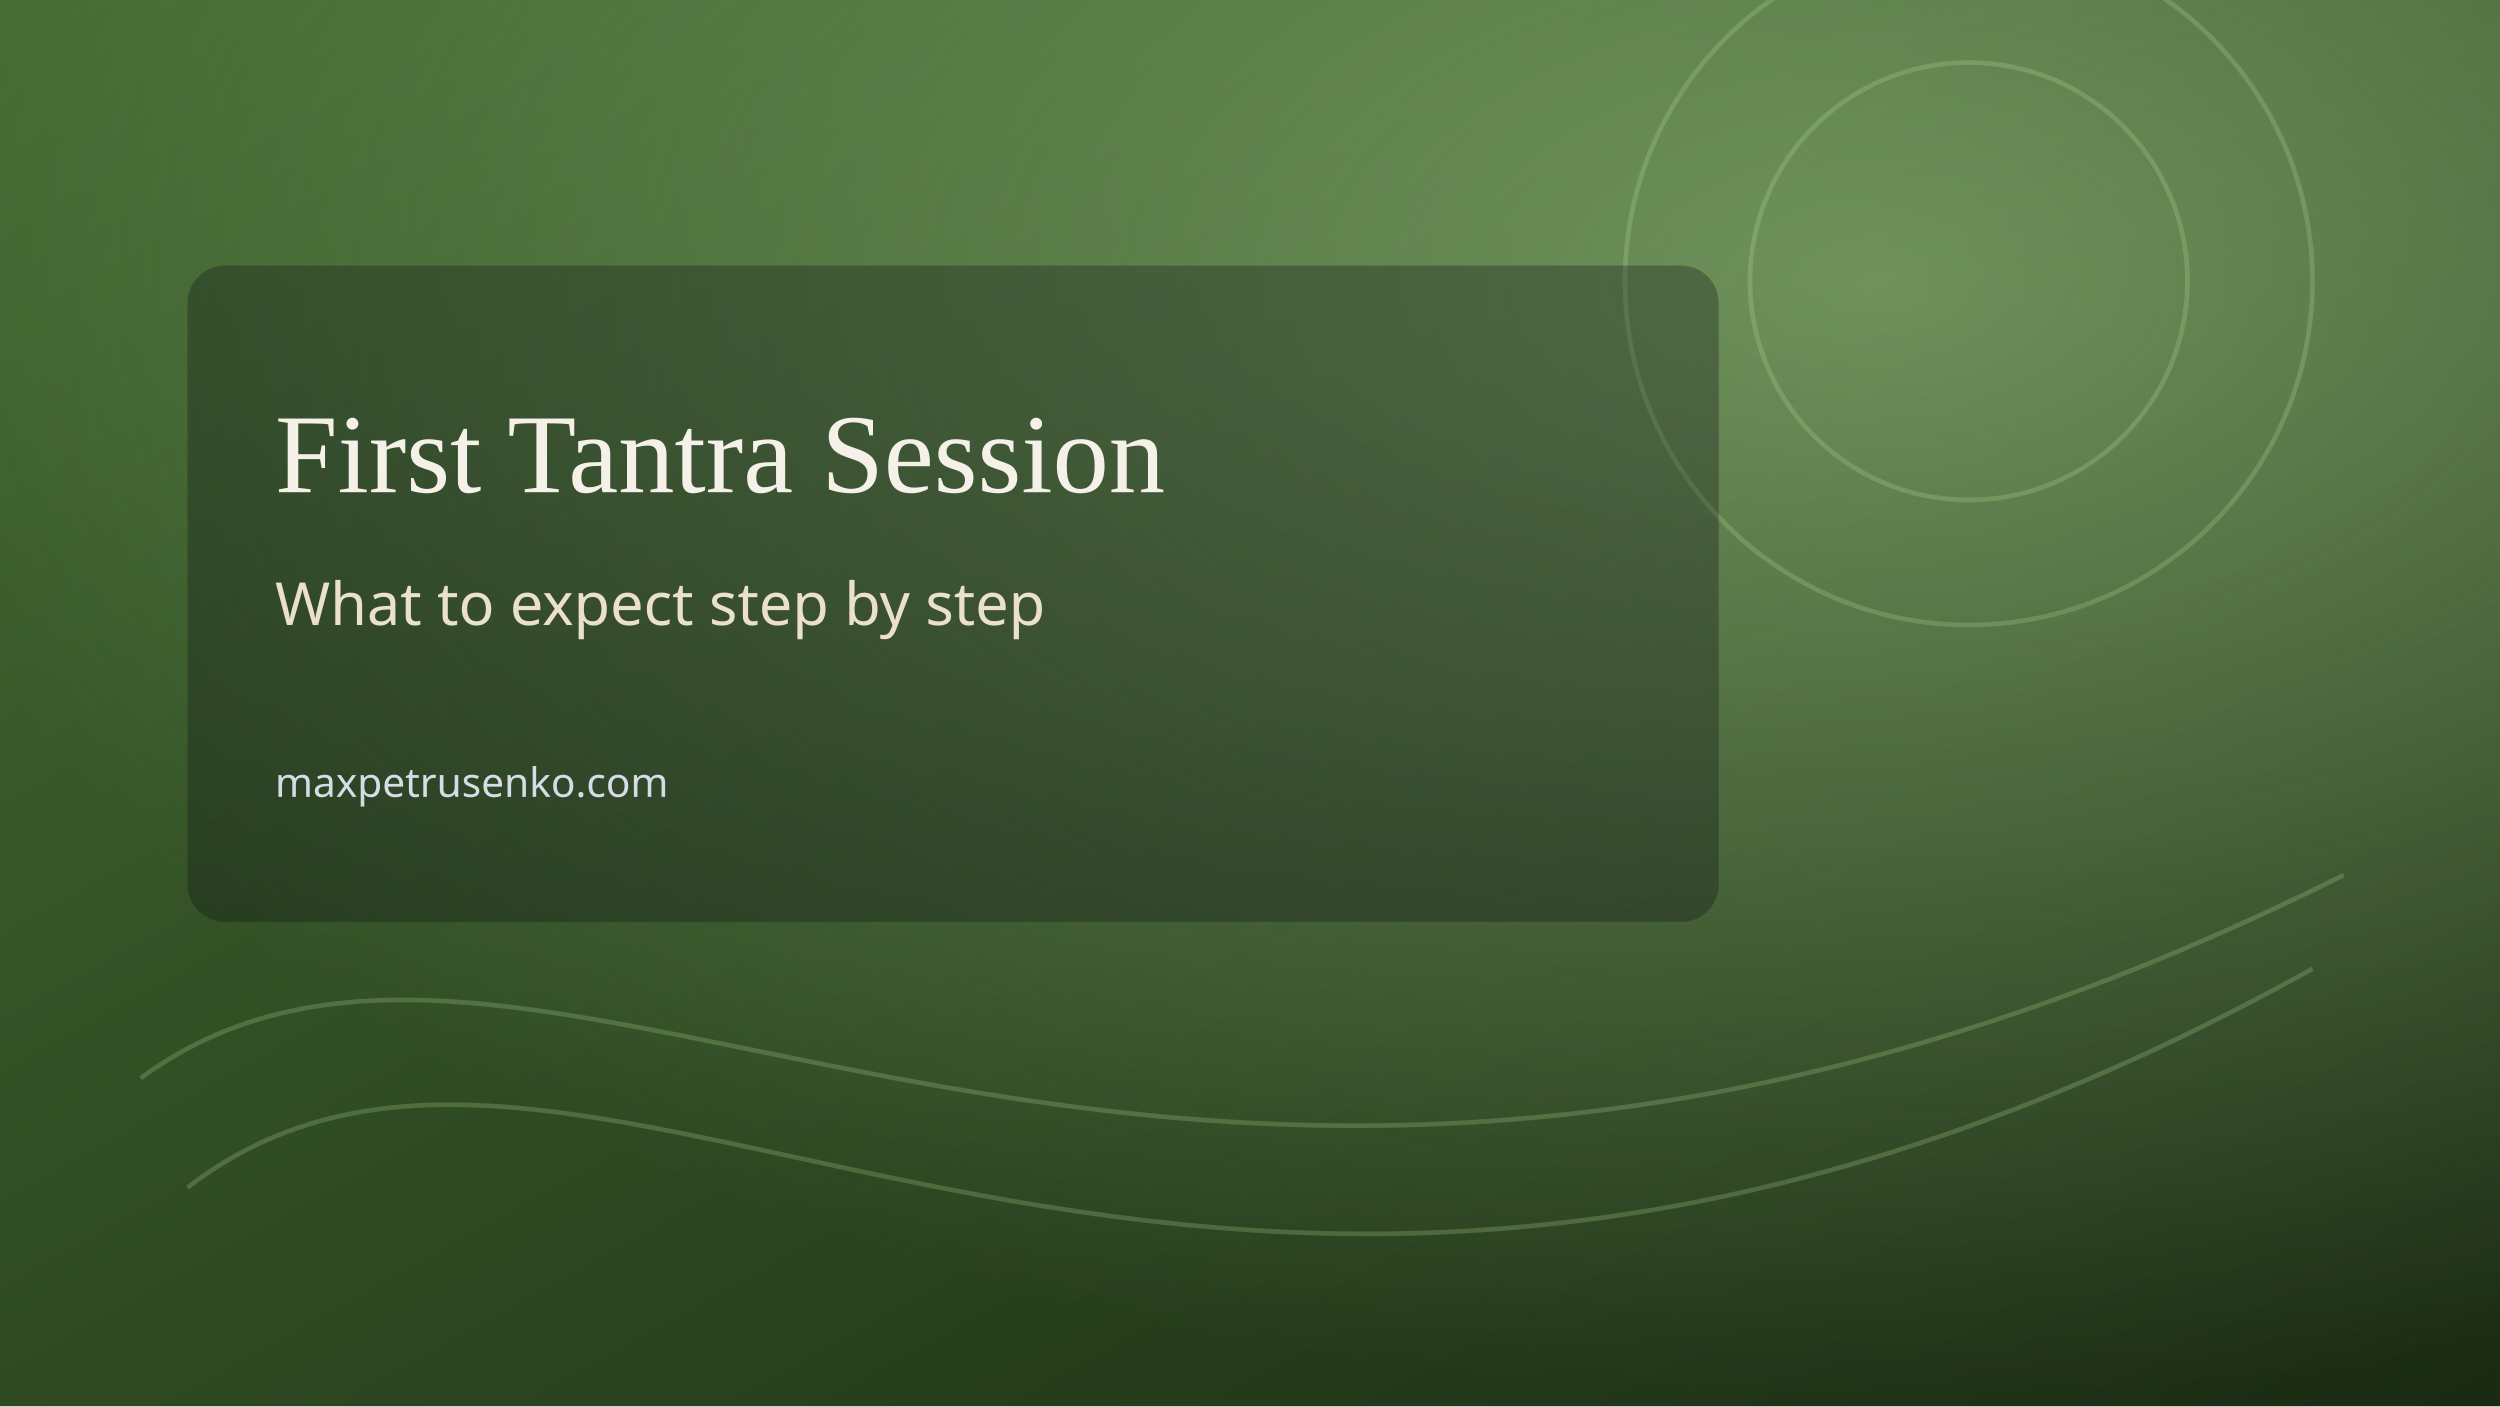
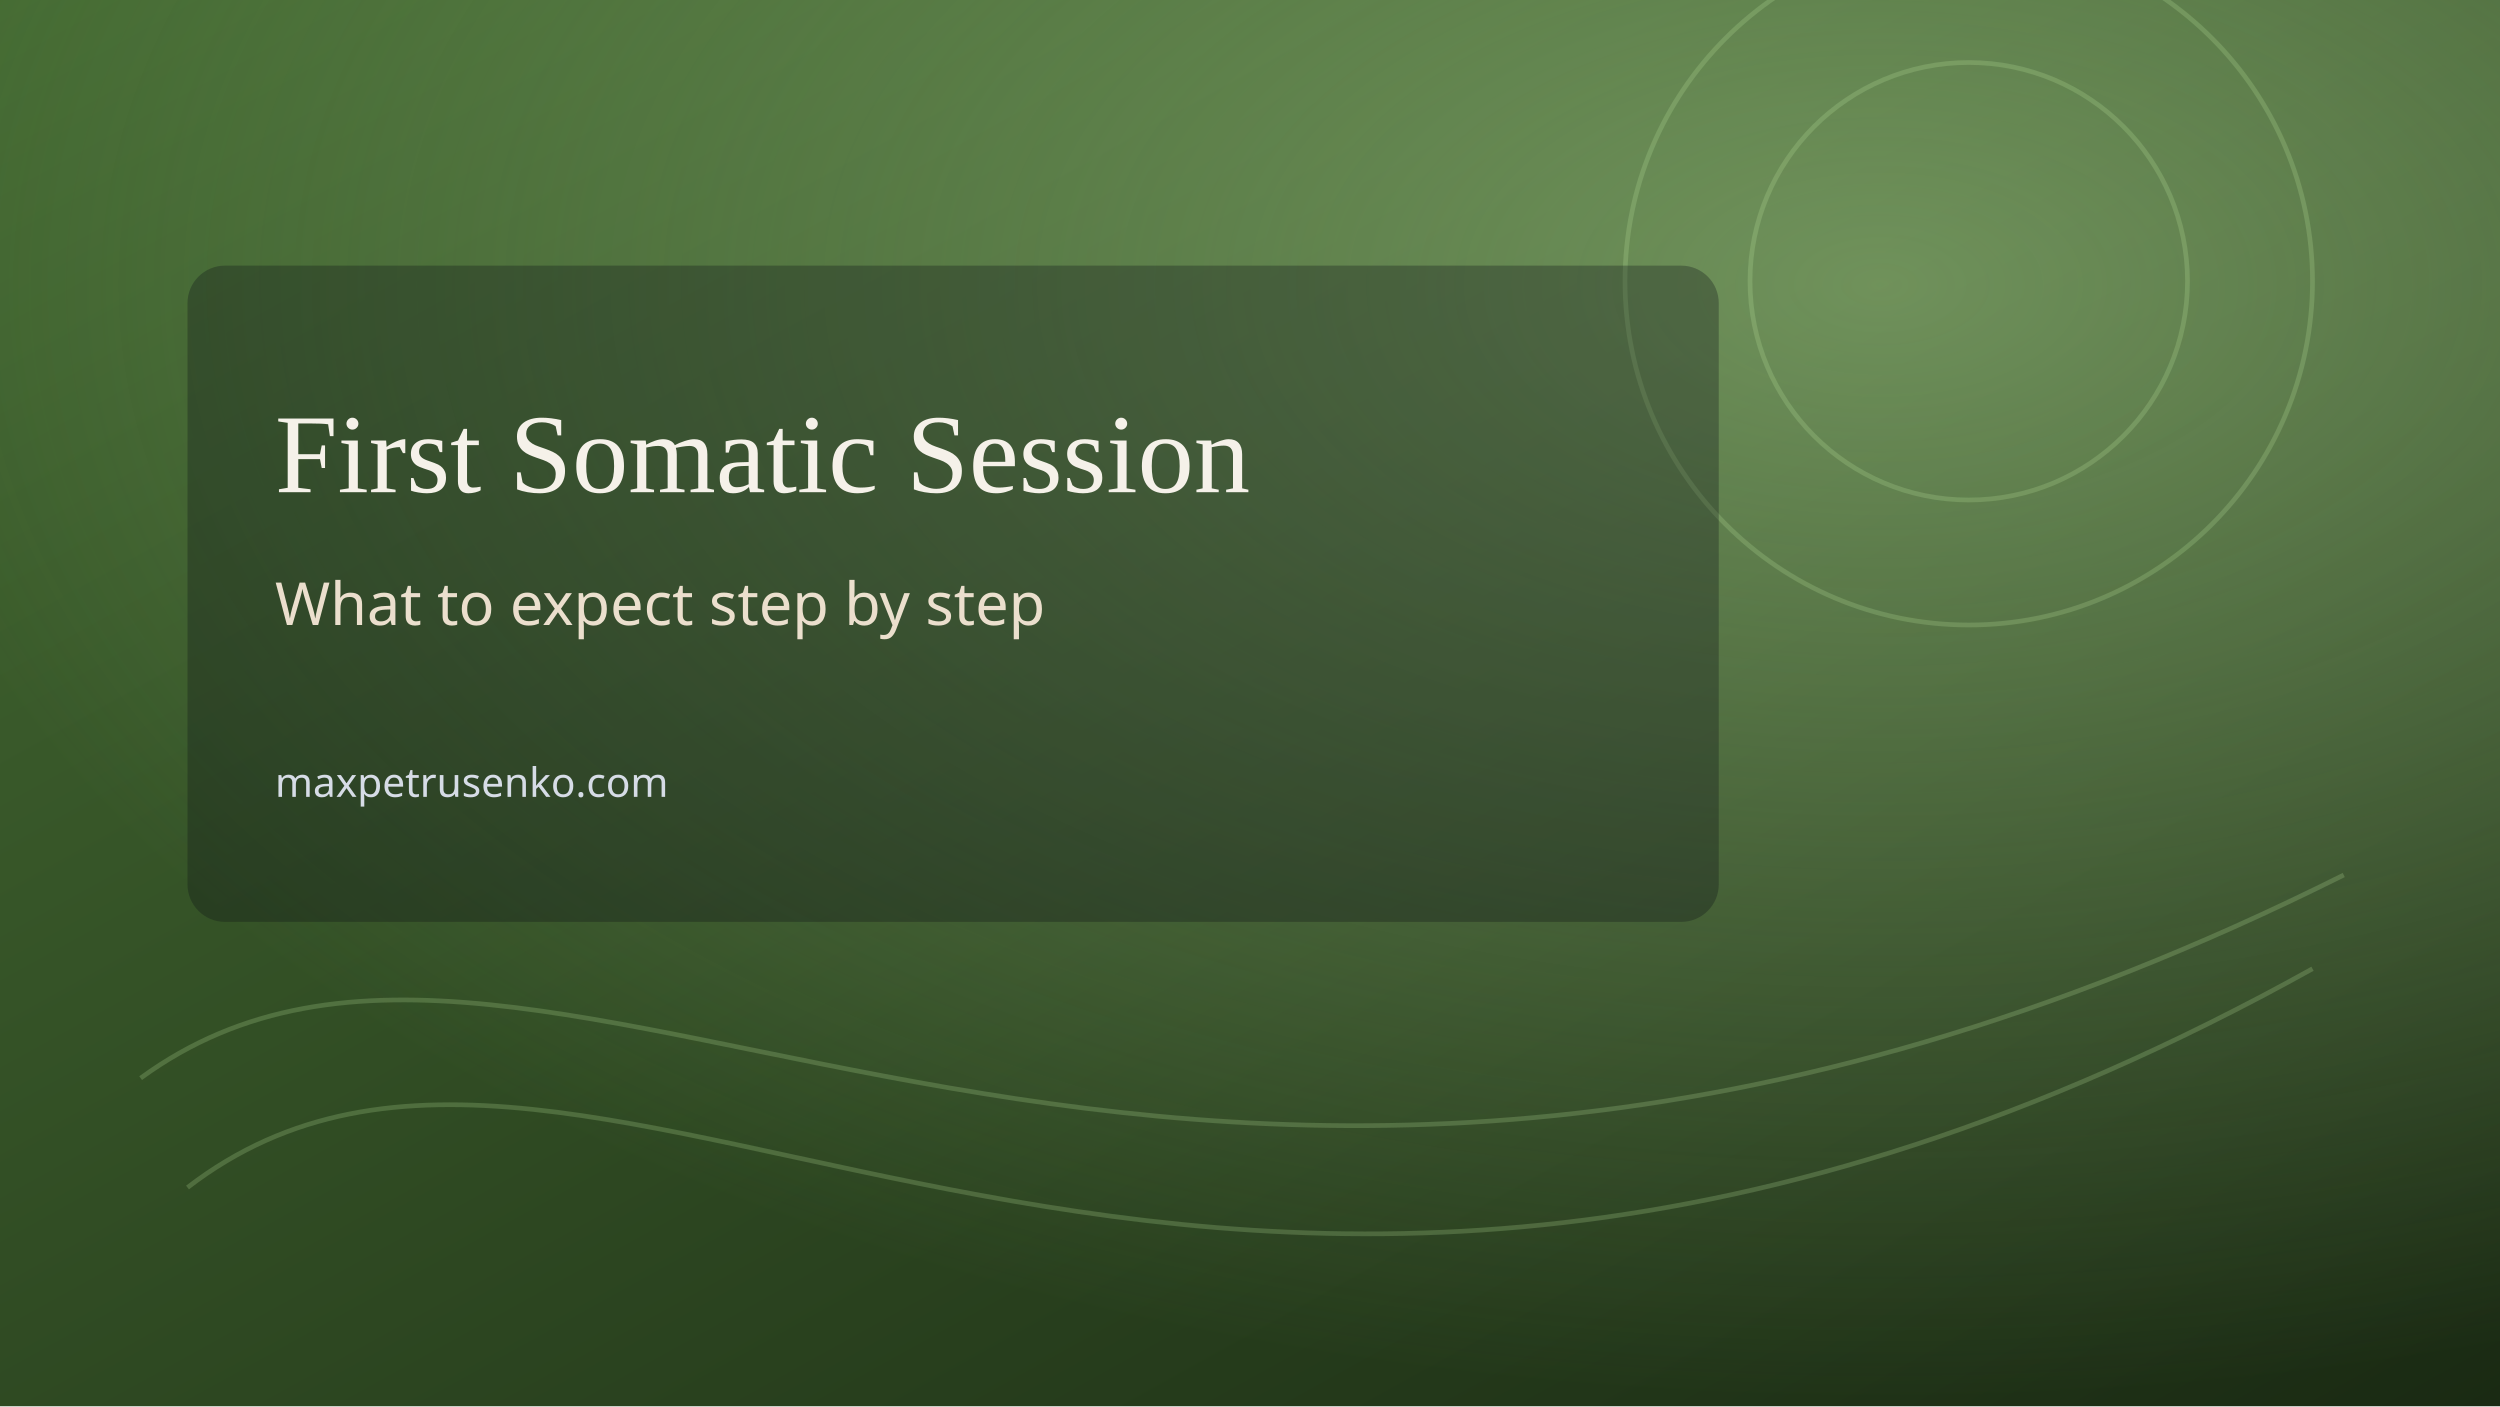
<svg xmlns="http://www.w3.org/2000/svg" width="1600" height="900" viewBox="0 0 1600 900" role="img" aria-labelledby="title desc">
  <defs>
    <linearGradient id="bg" x1="0" y1="0" x2="1" y2="1">
      <stop offset="0%" stop-color="#446a32" />
      <stop offset="100%" stop-color="#1a2a13" />
    </linearGradient>
    <radialGradient id="glow" cx="0.75" cy="0.2" r="0.8">
      <stop offset="0%" stop-color="#bde79f" stop-opacity="0.45" />
      <stop offset="100%" stop-color="#bde79f" stop-opacity="0" />
    </radialGradient>
  </defs>
  <rect width="1600" height="900" fill="url(#bg)" />
  <rect width="1600" height="900" fill="url(#glow)" />
  <g opacity="0.22" fill="none" stroke="#bde79f" stroke-width="3">
    <circle cx="1260" cy="180" r="140" />
    <circle cx="1260" cy="180" r="220" />
    <path d="M120 760 C380 560, 760 1020, 1480 620" />
    <path d="M90 690 C350 500, 740 940, 1500 560" />
  </g>
  <g transform="translate(120,170)">
    <rect x="0" y="0" width="980" height="420" rx="24" fill="#0b0f14" fill-opacity="0.30" />
-     <text x="56" y="145" font-size="72" font-family="Georgia, 'Times New Roman', serif" fill="#f5f1e9">First Tantra Session</text>
+     <text x="56" y="145" font-size="72" font-family="Georgia, 'Times New Roman', serif" fill="#f5f1e9">First Somatic Session</text>
    <text x="56" y="230" font-size="38" font-family="'Trebuchet MS', Verdana, sans-serif" fill="#ebdfcd">What to expect step by step</text>
    <text x="56" y="340" font-size="26" font-family="'Trebuchet MS', Verdana, sans-serif" fill="#d6dce6">maxpetrusenko.com</text>
  </g>
</svg>
